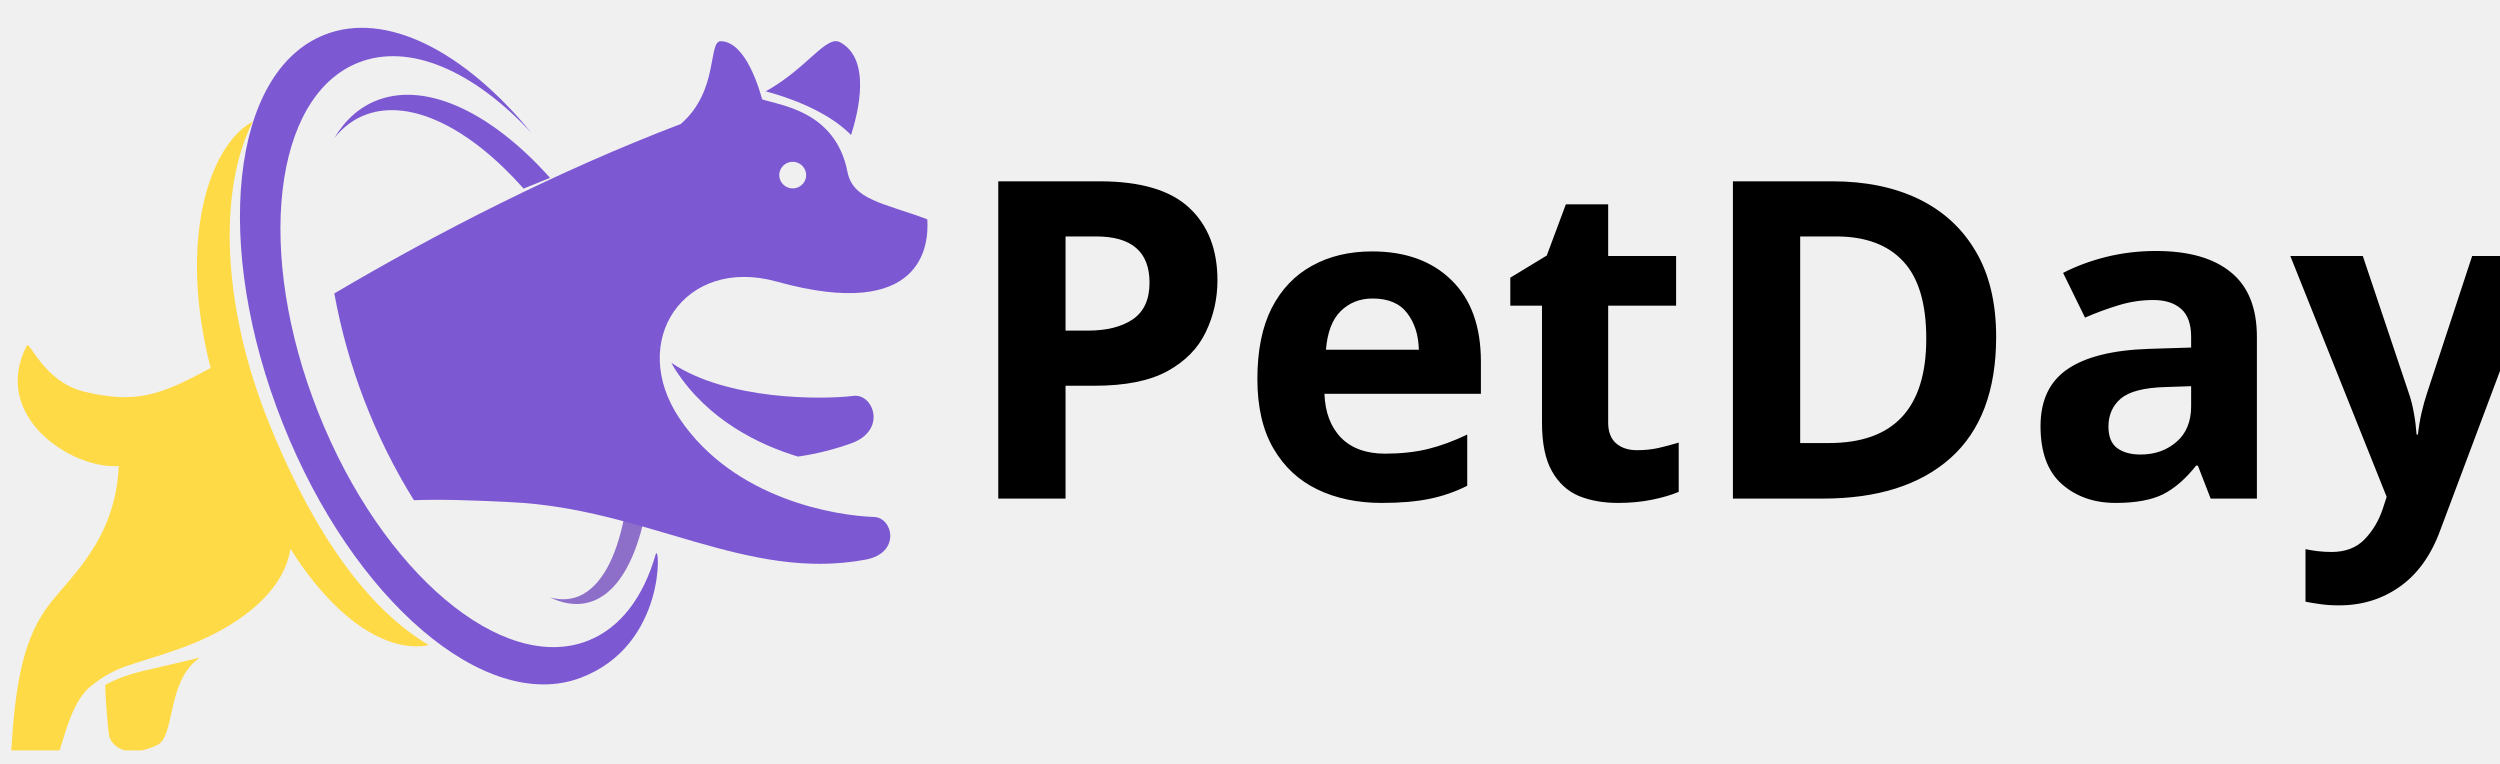
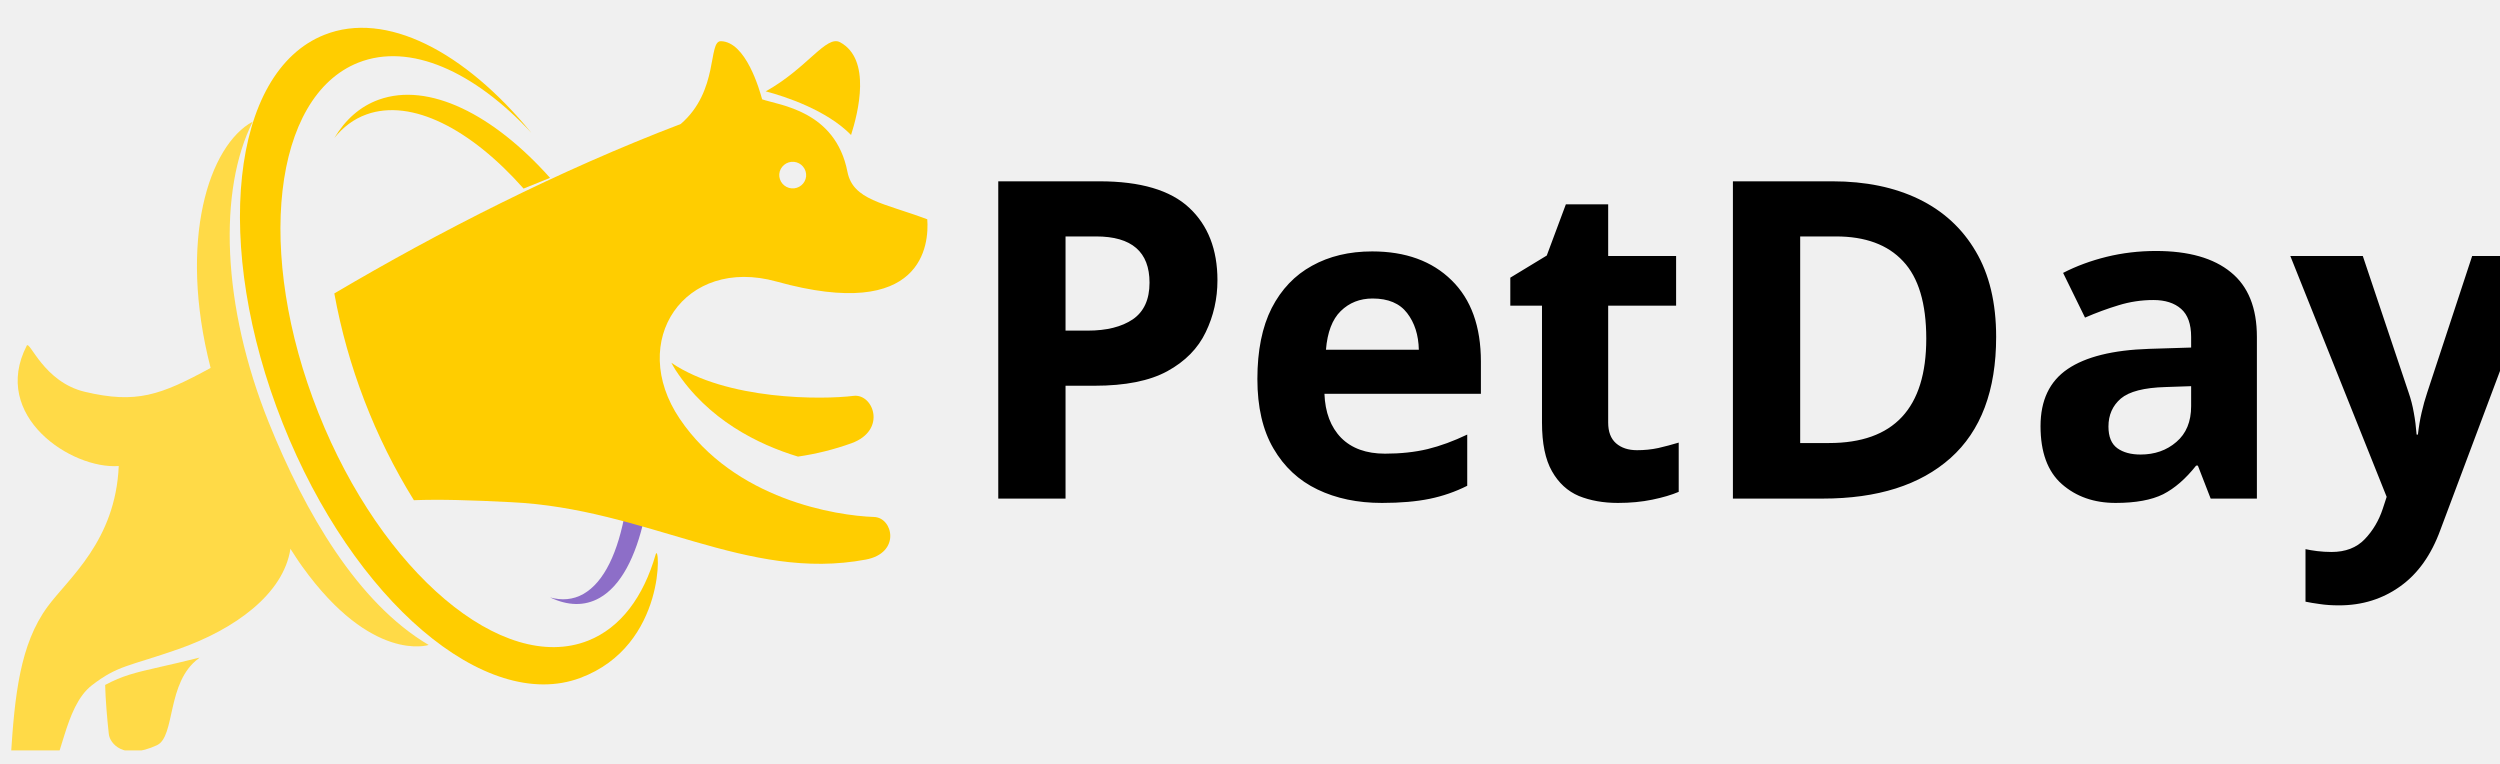
<svg xmlns="http://www.w3.org/2000/svg" width="180" height="55" fill="none">
  <defs>
    <clipPath id="petopia_logo">
      <path id="svg_1" d="m0.775,0l179.014,0l0,54.031l-179.014,0l0,-54.031z" fill="#fff" />
    </clipPath>
  </defs>
  <g>
    <g id="svg_2" clip-path="url(#petopia_logo)">
      <path id="svg_3" fill="#FFDA47" d="m11.523,48.021c-1.871,0.426 -2.686,0.625 -3.953,1.294c0.032,1.116 0.13,2.287 0.264,3.534c0.07,0.666 1.044,1.925 3.463,0.808c1.349,-0.622 0.673,-4.542 3.004,-6.248c0.024,-0.02 0.039,-0.042 0.064,-0.061c-1.14,0.285 -2.08,0.5 -2.842,0.673" clip-rule="evenodd" fill-rule="evenodd" />
-       <path id="svg_4" fill="#7C58D3" d="m61.457,28.502c-2.235,0.28 -9.11,0.333 -13.12,-2.38c0.098,0.175 0.193,0.35 0.305,0.523c2.336,3.583 5.932,5.354 8.812,6.23a19.848,19.848 0 0 0 3.845,-0.959c2.583,-0.935 1.585,-3.59 0.158,-3.414m-35.067,-20.265c3.245,-1.162 7.512,1.051 11.308,5.341c0.63,-0.258 1.263,-0.516 1.904,-0.772c-4.07,-4.57 -8.732,-6.917 -12.32,-5.633c-1.356,0.485 -2.425,1.448 -3.21,2.764c0.626,-0.783 1.394,-1.37 2.318,-1.7" clip-rule="evenodd" fill-rule="evenodd" />
+       <path id="svg_4" fill="#FFCD00" d="m61.457,28.502c-2.235,0.28 -9.11,0.333 -13.12,-2.38c0.098,0.175 0.193,0.35 0.305,0.523c2.336,3.583 5.932,5.354 8.812,6.23a19.848,19.848 0 0 0 3.845,-0.959c2.583,-0.935 1.585,-3.59 0.158,-3.414m-35.067,-20.265c3.245,-1.162 7.512,1.051 11.308,5.341c0.63,-0.258 1.263,-0.516 1.904,-0.772c-4.07,-4.57 -8.732,-6.917 -12.32,-5.633c-1.356,0.485 -2.425,1.448 -3.21,2.764c0.626,-0.783 1.394,-1.37 2.318,-1.7" clip-rule="evenodd" fill-rule="evenodd" />
      <path id="svg_5" fill="#8D6EC8" d="m45.037,36.734c-0.519,3.013 -1.534,5.181 -3.038,6.035c-0.74,0.416 -1.55,0.48 -2.397,0.244c1.265,0.602 2.48,0.653 3.57,0.035c1.526,-0.865 2.6,-2.93 3.224,-5.766c-0.45,-0.184 -0.902,-0.368 -1.359,-0.548" clip-rule="evenodd" fill-rule="evenodd" />
-       <path id="svg_6" fill="#7C58D3" d="m38.248,9.554c-4.094,-4.407 -8.727,-6.513 -12.447,-5.045c-6.154,2.437 -7.444,13.728 -2.877,25.218c4.565,11.494 13.26,18.835 19.419,16.4c2.355,-0.933 3.99,-3.164 4.864,-6.204c0.297,-1.038 0.851,6.559 -5.445,8.894c-6.796,2.52 -16.323,-5.541 -21.402,-18.33c-5.085,-12.789 -3.74,-25.318 3,-27.982c4.429,-1.756 10.09,1.193 14.89,7.05" clip-rule="evenodd" fill-rule="evenodd" />
+       <path id="svg_6" fill="#FFCD00" d="m38.248,9.554c-4.094,-4.407 -8.727,-6.513 -12.447,-5.045c-6.154,2.437 -7.444,13.728 -2.877,25.218c4.565,11.494 13.26,18.835 19.419,16.4c2.355,-0.933 3.99,-3.164 4.864,-6.204c0.297,-1.038 0.851,6.559 -5.445,8.894c-6.796,2.52 -16.323,-5.541 -21.402,-18.33c-5.085,-12.789 -3.74,-25.318 3,-27.982c4.429,-1.756 10.09,1.193 14.89,7.05" clip-rule="evenodd" fill-rule="evenodd" />
      <path id="svg_7" fill="#FFDA47" d="m19.349,30.412c-3.391,-8.427 -3.638,-16.728 -1.15,-21.658c-3.134,1.692 -5.407,8.513 -3.035,17.735l-0.011,0.008c-3.608,1.967 -5.338,2.589 -9.048,1.712c-2.968,-0.705 -3.97,-3.731 -4.181,-3.319c-2.607,5.07 3.218,8.914 6.626,8.663c-0.235,5.413 -3.618,8.072 -5.13,10.134c-1.982,2.703 -2.36,6.362 -2.642,10.809c-0.048,0.722 0.518,2.17 2.566,1.225c1.141,-0.53 1.213,-4.8 3.28,-6.388c1.877,-1.442 2.629,-1.342 6.207,-2.592c4.062,-1.418 7.585,-3.966 8.08,-7.228c0.282,0.432 0.553,0.871 0.857,1.285c5.012,6.98 9.098,5.64 9.098,5.64c-5.118,-3.024 -8.901,-9.524 -11.517,-16.026" clip-rule="evenodd" fill-rule="evenodd" />
-       <path id="svg_8" fill="#7C58D3" d="m61.277,9.719c0.518,-1.628 1.478,-5.456 -0.794,-6.678c-1,-0.536 -2.346,1.863 -5.35,3.536c1.396,0.369 4.383,1.343 6.144,3.142" clip-rule="evenodd" fill-rule="evenodd" />
-       <path id="svg_9" fill="#7C58D3" d="m57.163,11.652a0.97,0.97 0 0 1 0.878,1.048a0.971,0.971 0 0 1 -1.934,-0.172a0.974,0.974 0 0 1 1.056,-0.876zm5.775,25.57c-2.698,-0.088 -10.057,-1.235 -13.995,-7.066c-3.78,-5.597 0.333,-11.728 6.97,-9.884c10.619,2.948 10.978,-2.729 10.851,-4.483c-3.144,-1.178 -5.348,-1.38 -5.748,-3.419c-0.865,-4.43 -4.939,-4.79 -6.143,-5.22c-0.183,-0.67 -1.166,-4.15 -2.97,-4.184c-0.949,-0.019 -0.112,3.565 -2.89,5.962c-8.794,3.354 -17.417,7.756 -24.942,12.2a42.847,42.847 0 0 0 2.16,7.695a42.308,42.308 0 0 0 3.569,7.192c1.876,-0.073 4.096,-0.006 6.995,0.142c9.776,0.458 16.95,5.745 25.54,4.133c2.543,-0.477 1.962,-3.022 0.603,-3.067l0,-0.001z" clip-rule="evenodd" fill-rule="evenodd" />
+       <path id="svg_8" fill="#FFCD00" d="m61.277,9.719c0.518,-1.628 1.478,-5.456 -0.794,-6.678c-1,-0.536 -2.346,1.863 -5.35,3.536c1.396,0.369 4.383,1.343 6.144,3.142" clip-rule="evenodd" fill-rule="evenodd" />
+       <path id="svg_9" fill="#FFCD00" d="m57.163,11.652a0.97,0.97 0 0 1 0.878,1.048a0.971,0.971 0 0 1 -1.934,-0.172a0.974,0.974 0 0 1 1.056,-0.876zm5.775,25.57c-2.698,-0.088 -10.057,-1.235 -13.995,-7.066c-3.78,-5.597 0.333,-11.728 6.97,-9.884c10.619,2.948 10.978,-2.729 10.851,-4.483c-3.144,-1.178 -5.348,-1.38 -5.748,-3.419c-0.865,-4.43 -4.939,-4.79 -6.143,-5.22c-0.183,-0.67 -1.166,-4.15 -2.97,-4.184c-0.949,-0.019 -0.112,3.565 -2.89,5.962c-8.794,3.354 -17.417,7.756 -24.942,12.2a42.847,42.847 0 0 0 2.16,7.695a42.308,42.308 0 0 0 3.569,7.192c1.876,-0.073 4.096,-0.006 6.995,0.142c9.776,0.458 16.95,5.745 25.54,4.133c2.543,-0.477 1.962,-3.022 0.603,-3.067l0,-0.001z" clip-rule="evenodd" fill-rule="evenodd" />
    </g>
    <text font-style="normal" font-weight="bold" xml:space="preserve" text-anchor="start" font-family="'Montserrat'" font-size="32" stroke-width="0" id="svg_18" y="35.9" x="69" fill="#000000">PetDay</text>
  </g>
</svg>
